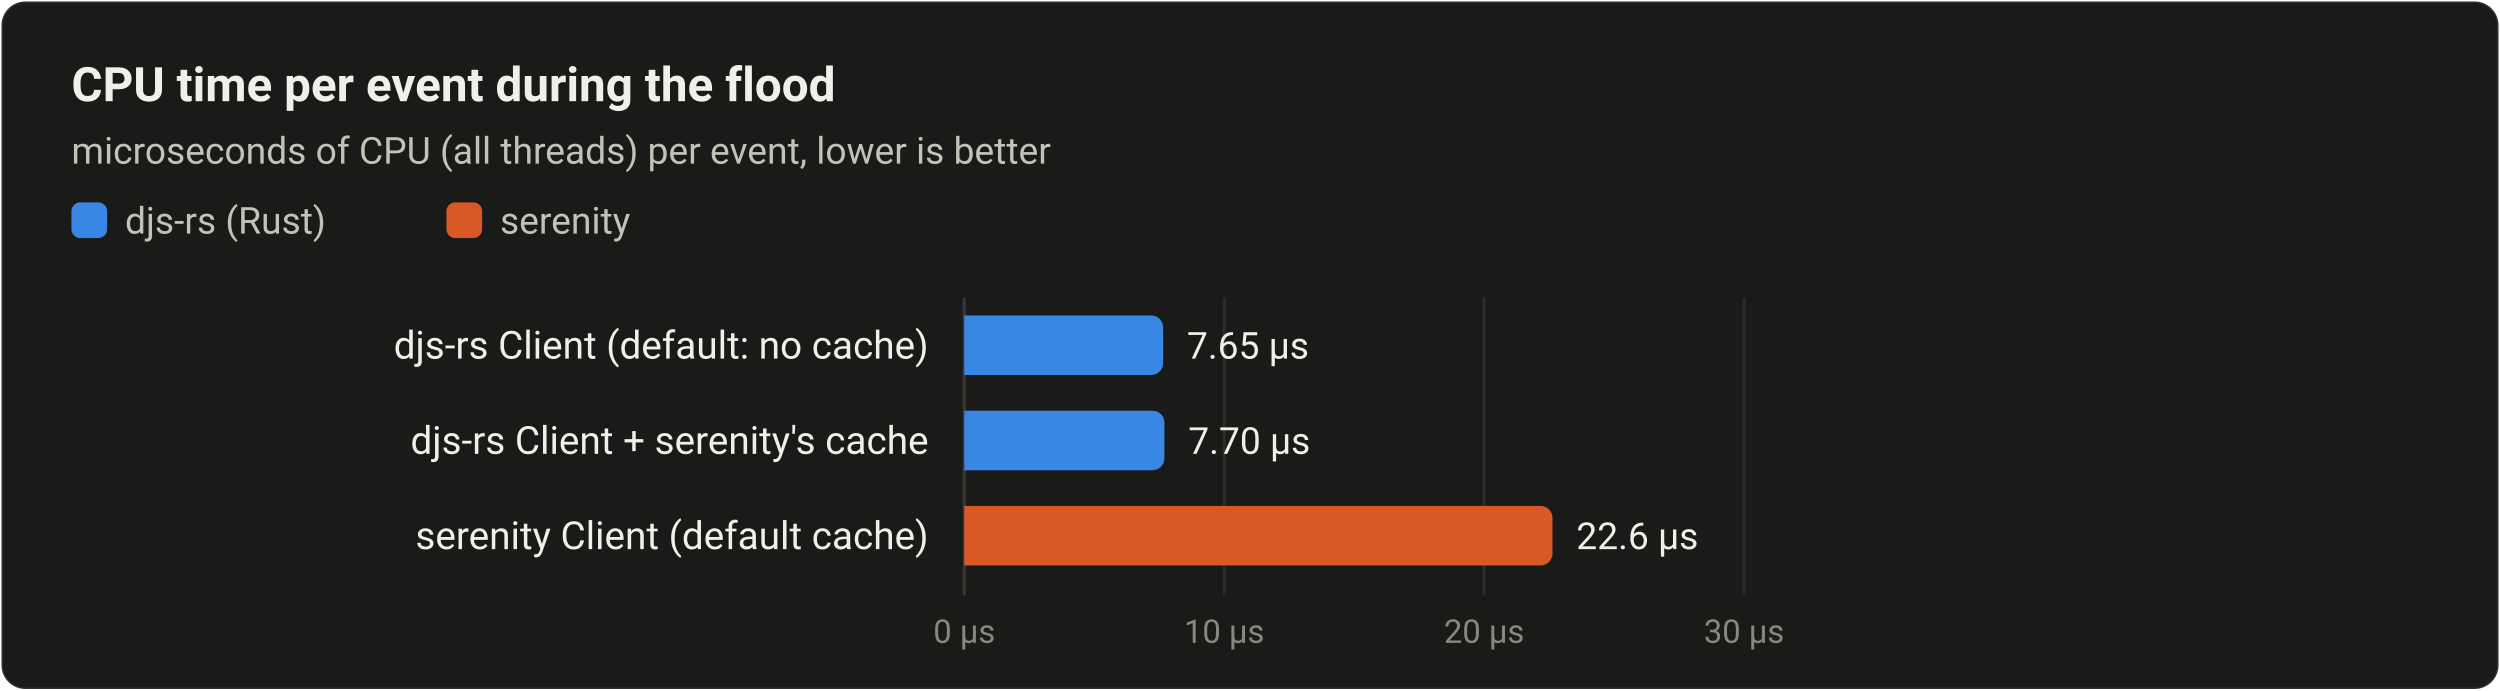
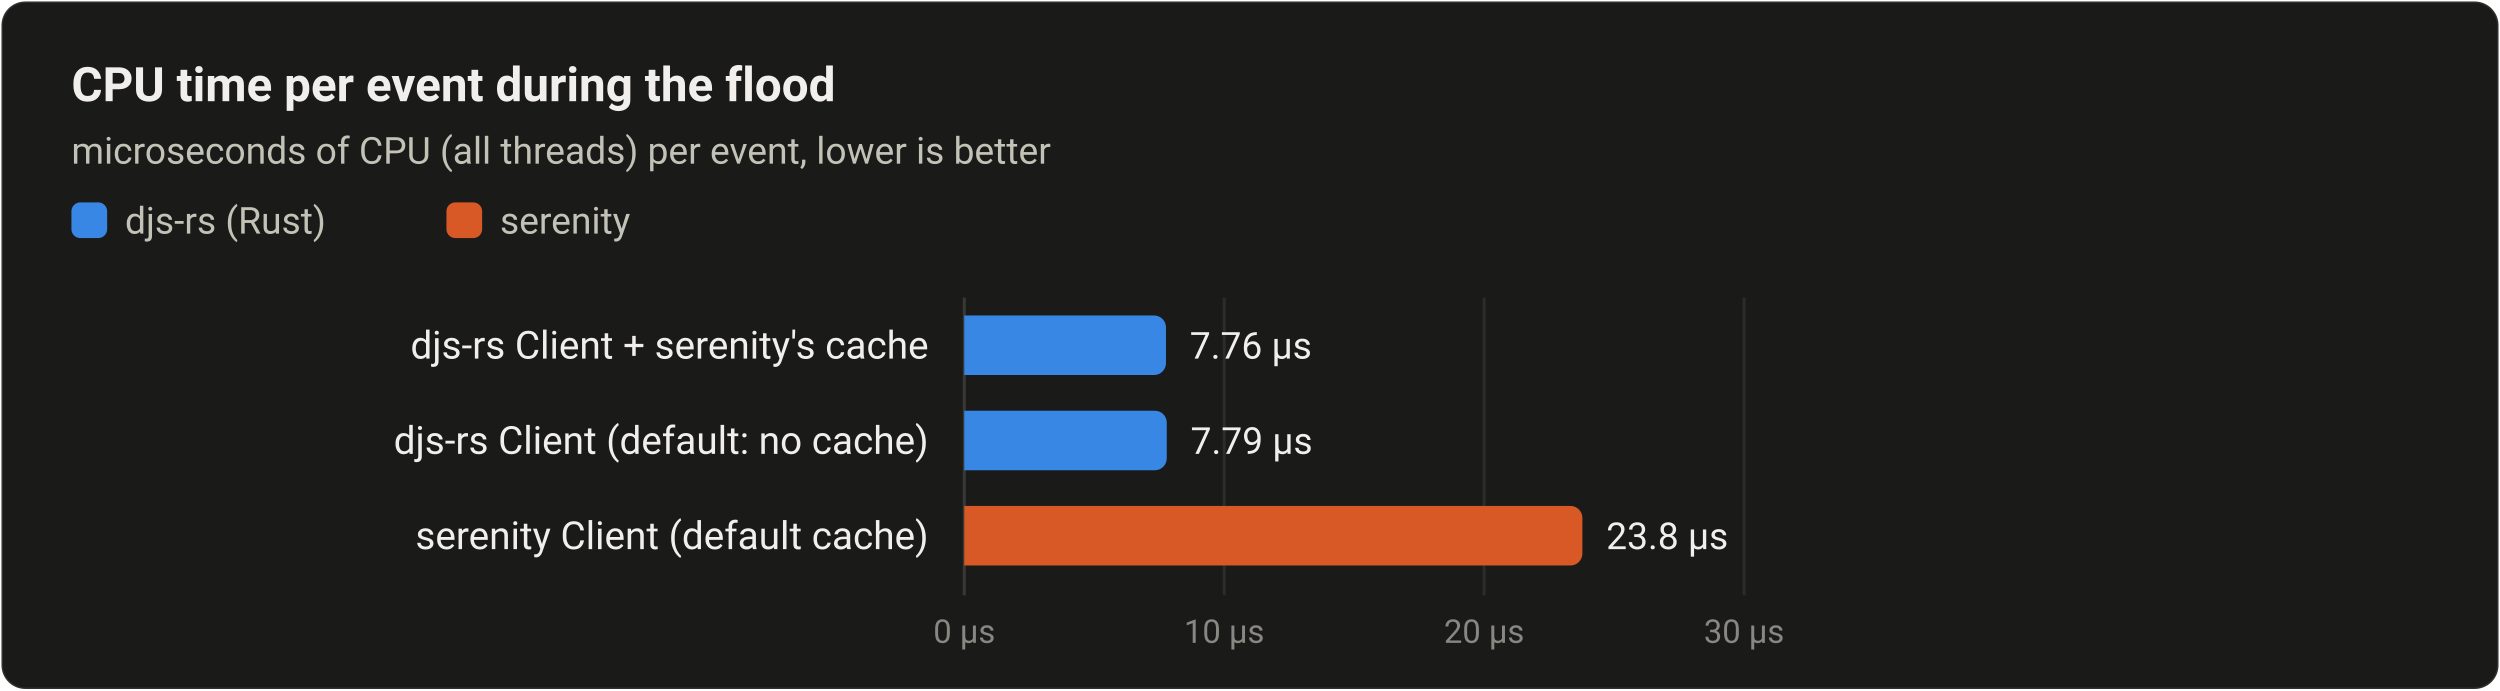
<svg xmlns="http://www.w3.org/2000/svg" width="840" height="232" viewBox="0 0 840 232" role="img" aria-labelledby="title desc" font-family="system-ui, -apple-system, &quot;Segoe UI&quot;, Roboto, sans-serif">
  <rect x="0.5" y="0.5" width="839" height="231" rx="8" fill="#1a1a19" stroke="rgba(255,255,255,0.10)" />
  <text x="24" y="34" font-size="16" font-weight="600" fill="#f0efec">CPU time per event during the flood</text>
  <text x="24" y="55" font-size="12.5" fill="#c3c2b7">microseconds of CPU (all threads) per event, lower is better</text>
  <rect x="24" y="68" width="12" height="12" rx="3" fill="#3987e5" />
  <text x="42" y="78.5" font-size="12.5" fill="#c3c2b7">djs-rs (Rust)</text>
  <rect x="150" y="68" width="12" height="12" rx="3" fill="#d95926" />
  <text x="168" y="78.5" font-size="12.5" fill="#c3c2b7">serenity</text>
  <line x1="324" y1="100" x2="324" y2="200" stroke="#383835" stroke-width="1" />
  <text x="324" y="216" font-size="11" text-anchor="middle" fill="#898781" style="font-variant-numeric: tabular-nums">0 µs</text>
  <line x1="411.333" y1="100" x2="411.333" y2="200" stroke="#2c2c2a" stroke-width="1" />
  <text x="411.333" y="216" font-size="11" text-anchor="middle" fill="#898781" style="font-variant-numeric: tabular-nums">10 µs</text>
  <line x1="498.667" y1="100" x2="498.667" y2="200" stroke="#2c2c2a" stroke-width="1" />
  <text x="498.667" y="216" font-size="11" text-anchor="middle" fill="#898781" style="font-variant-numeric: tabular-nums">20 µs</text>
  <line x1="586" y1="100" x2="586" y2="200" stroke="#2c2c2a" stroke-width="1" />
  <text x="586" y="216" font-size="11" text-anchor="middle" fill="#898781" style="font-variant-numeric: tabular-nums">30 µs</text>
-   <text x="312" y="120.5" font-size="13" text-anchor="end" fill="#f0efec">djs-rs Client (default: no cache)</text>
-   <path d="M324,106H386.81A4,4 0 0 1 390.81,110V122A4,4 0 0 1 386.81,126H324Z" fill="#3987e5" />
-   <text x="398.81" y="120.5" font-size="12.5" fill="#f0efec" style="font-variant-numeric: tabular-nums">7.65 µs</text>
-   <text x="312" y="152.5" font-size="13" text-anchor="end" fill="#f0efec">djs-rs Client + serenity's cache</text>
-   <path d="M324,138H387.247A4,4 0 0 1 391.247,142V154A4,4 0 0 1 387.247,158H324Z" fill="#3987e5" />
-   <text x="399.247" y="152.5" font-size="12.5" fill="#f0efec" style="font-variant-numeric: tabular-nums">7.70 µs</text>
+   <text x="312" y="120.5" font-size="13" text-anchor="end" fill="#f0efec">djs-rs Client + serenity's cache</text>
+   <path d="M324,106H387.771A4,4 0 0 1 391.771,110V122A4,4 0 0 1 387.771,126H324Z" fill="#3987e5" />
+   <text x="399.771" y="120.5" font-size="12.5" fill="#f0efec" style="font-variant-numeric: tabular-nums">7.76 µs</text>
+   <text x="312" y="152.5" font-size="13" text-anchor="end" fill="#f0efec">djs-rs Client (default: no cache)</text>
+   <path d="M324,138H388.033A4,4 0 0 1 392.033,142V154A4,4 0 0 1 388.033,158H324Z" fill="#3987e5" />
+   <text x="400.033" y="152.5" font-size="12.5" fill="#f0efec" style="font-variant-numeric: tabular-nums">7.79 µs</text>
  <text x="312" y="184.5" font-size="13" text-anchor="end" fill="#f0efec">serenity Client (default cache)</text>
-   <path d="M324,170H517.636A4,4 0 0 1 521.636,174V186A4,4 0 0 1 517.636,190H324Z" fill="#d95926" />
-   <text x="529.636" y="184.5" font-size="12.5" fill="#f0efec" style="font-variant-numeric: tabular-nums">22.6 µs</text>
+   <path d="M324,170H527.679A4,4 0 0 1 531.679,174V186A4,4 0 0 1 527.679,190H324Z" fill="#d95926" />
+   <text x="539.679" y="184.5" font-size="12.5" fill="#f0efec" style="font-variant-numeric: tabular-nums">23.8 µs</text>
</svg>
